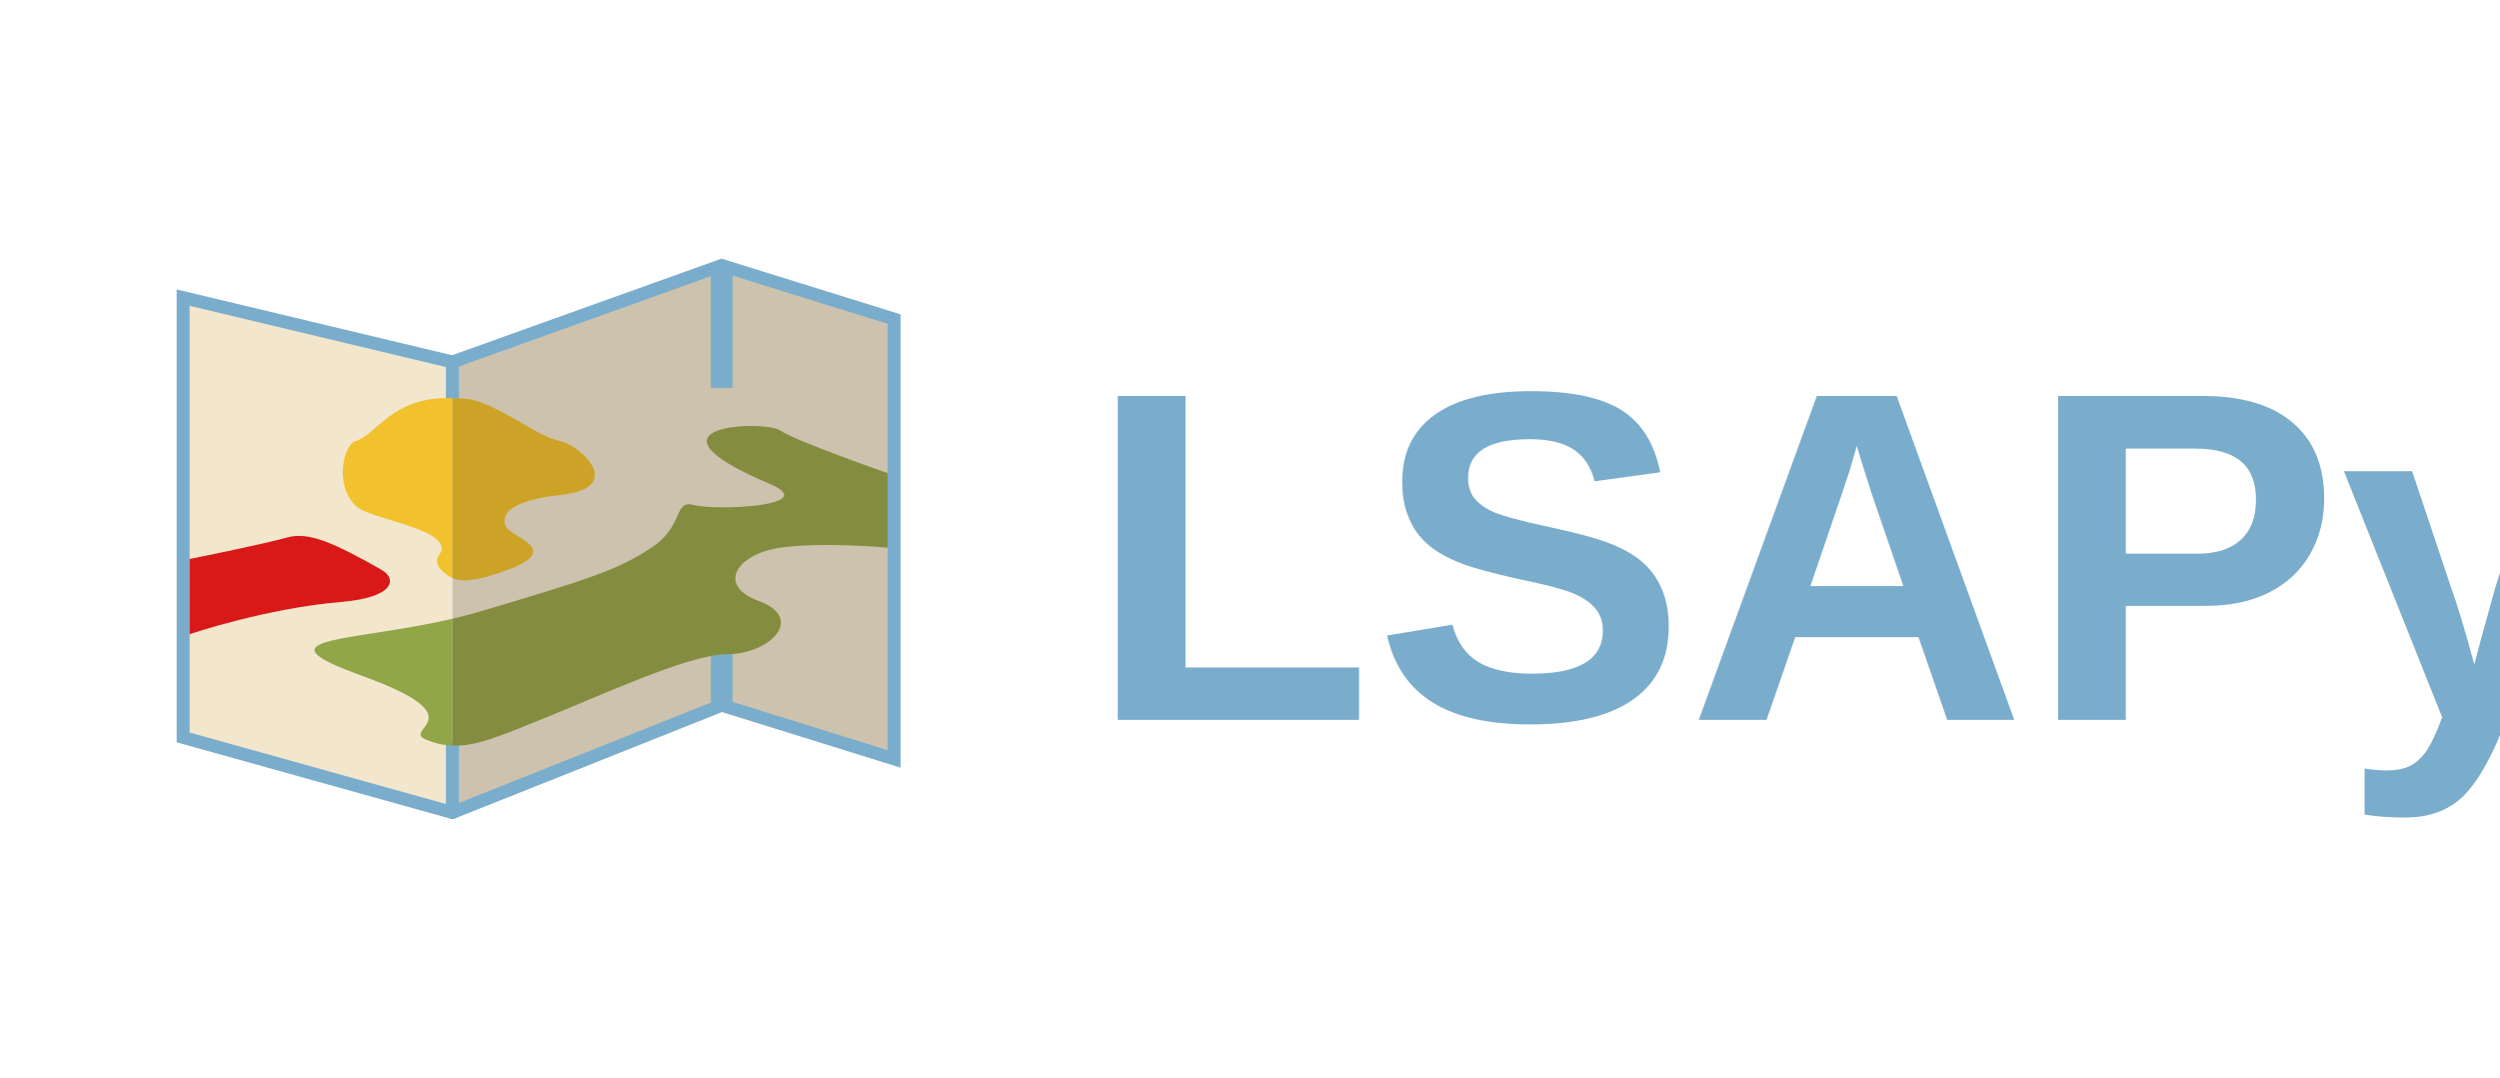
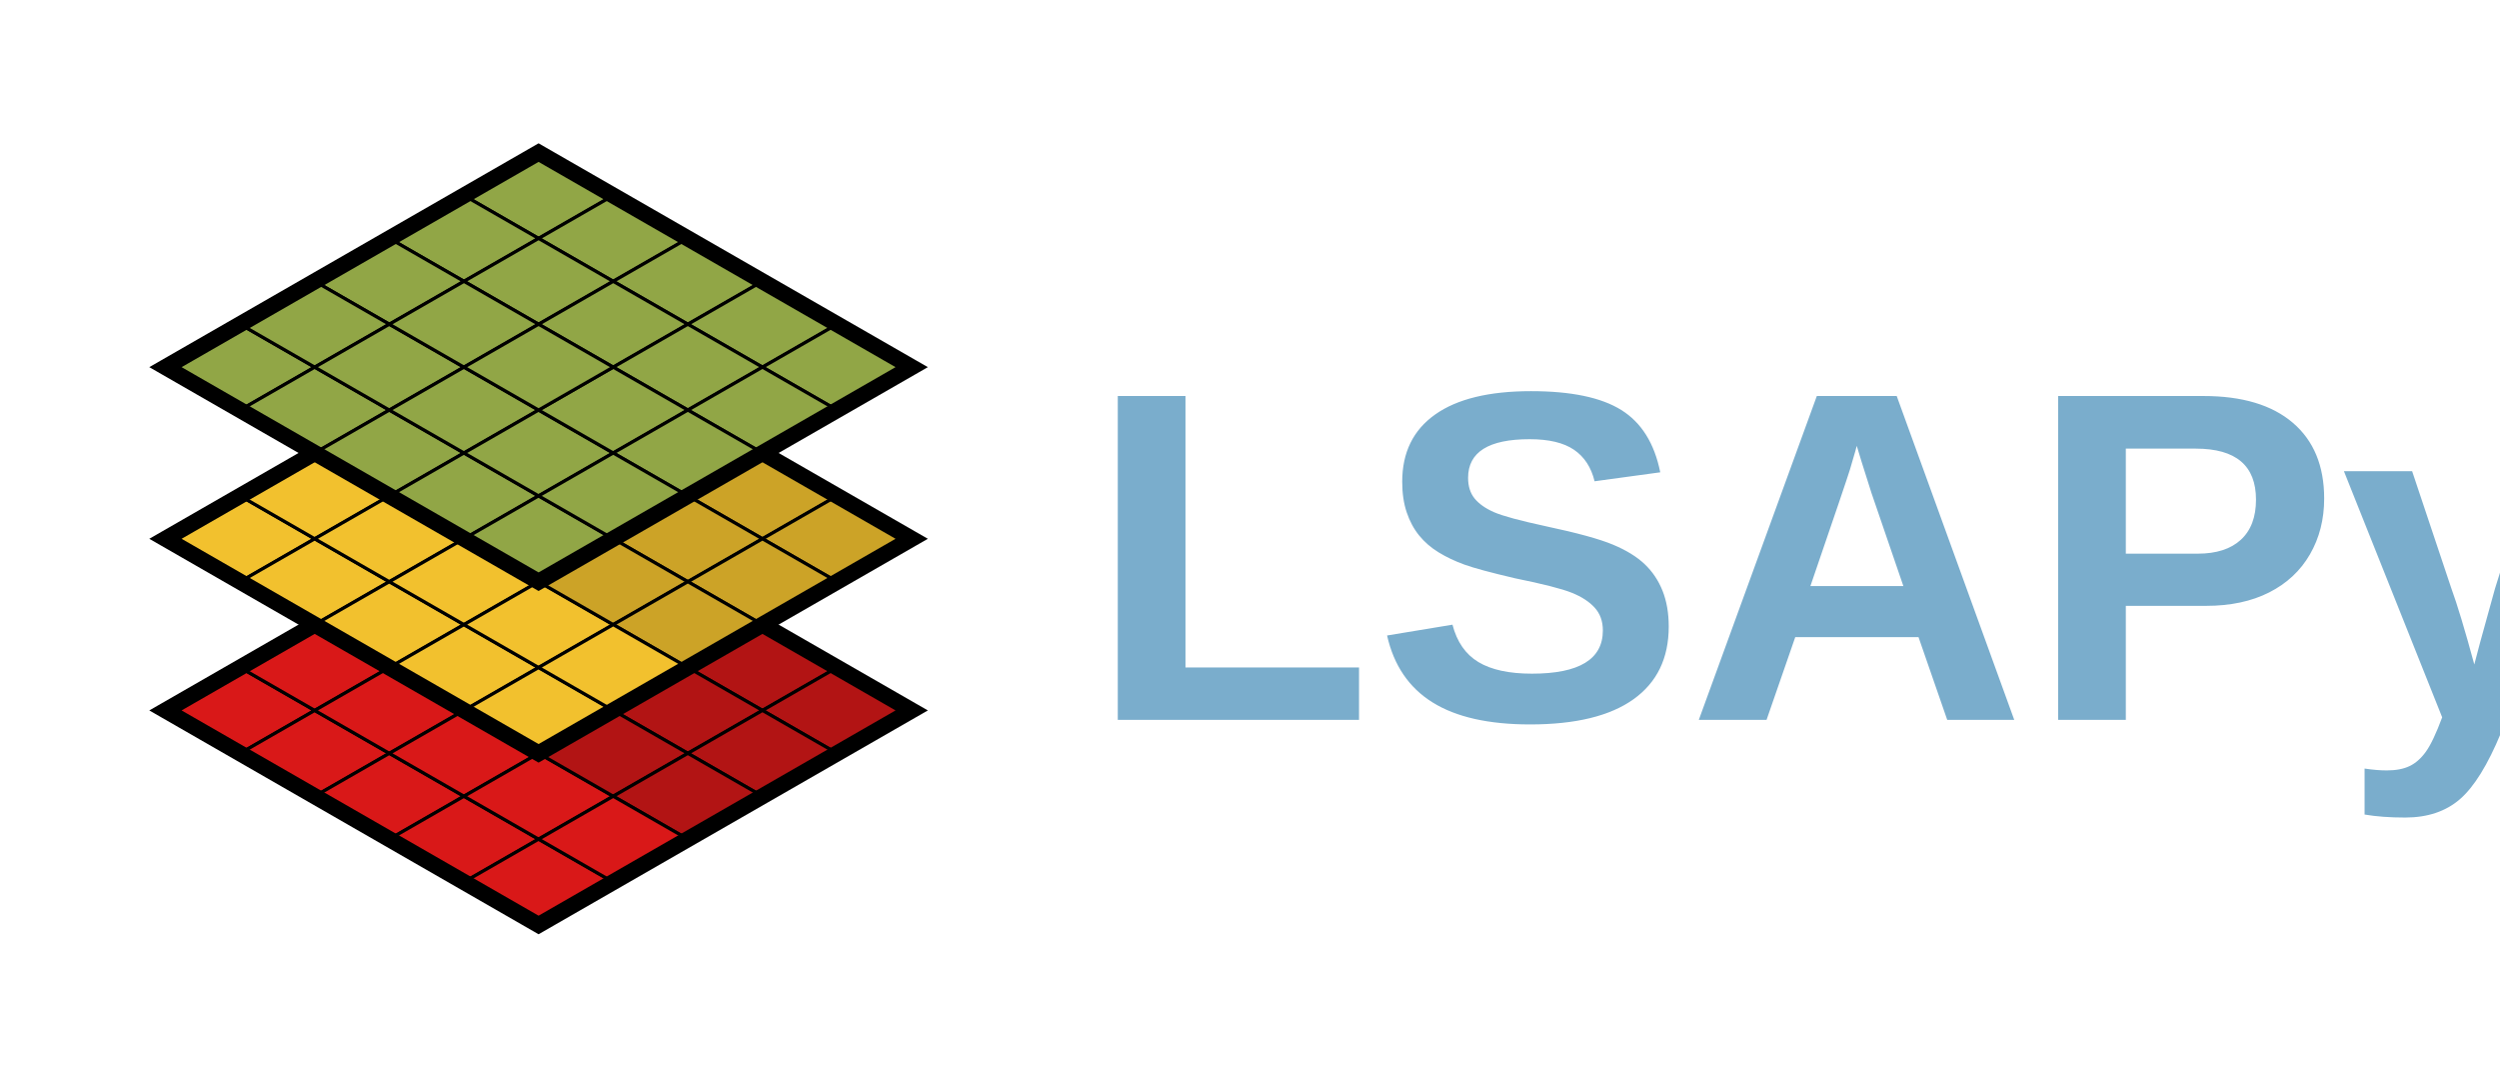
<svg xmlns="http://www.w3.org/2000/svg" width="1160" height="500" viewBox="0 0 1160 500" version="1.1" id="svg1" xml:space="preserve">
  <defs id="defs1" />
-   <g id="g70" transform="matrix(0.9999588,0,0,0.9954898,10.00988,0.5482856)" style="display:inline;stroke-width:1.002">
-     <path id="path62" style="fill:#f2e6cd;fill-opacity:1;stroke:#7aadcc;stroke-width:6.014;stroke-linecap:round;stroke-linejoin:miter;stroke-dasharray:none;stroke-opacity:1" d="m 200,378.164 -125,-35 v -205 0 l 125,30" />
-     <path id="path63" style="fill:#ccc2ad;fill-opacity:1;stroke:#7aadcc;stroke-width:6.014;stroke-linecap:round;stroke-linejoin:miter;stroke-dasharray:none;stroke-opacity:1" d="m 200,168.164 v 0 l 125,-45 80,25 v 205 l -80,-25 -125,50 v 0" />
-     <path style="fill:none;stroke:#7aadcc;stroke-width:6.014;stroke-linecap:butt;stroke-linejoin:miter;stroke-dasharray:none;stroke-opacity:1" d="m 324.998,122.87 v 18.082 M 325,300.664 v 33.164" id="path64" transform="translate(-125,44.33583)" />
-     <path style="fill:none;stroke:#7aadcc;stroke-width:10.023;stroke-linecap:butt;stroke-linejoin:miter;stroke-dasharray:none;stroke-opacity:1" d="m 325.004,123.006 4.4e-4,57.258 m 0.004,121.315 -0.004,27.356" id="path65" />
-     <path id="path66" style="fill:#91a646;fill-opacity:1;stroke:none;stroke-width:1.002px;stroke-linecap:butt;stroke-linejoin:miter;stroke-opacity:1" d="m 200,287.852 c -46.392,10.897 -92.405,8.29 -42.176,26.5 54.815,19.872 18.091,24.841 29.898,29.809 4.234,1.781 8.244,2.651 12.277,2.807 z" />
-     <path id="path67" style="fill:#838c3f;fill-opacity:1;stroke:none;stroke-width:1.002px;stroke-linecap:butt;stroke-linejoin:miter;stroke-opacity:1" d="m 200,287.852 v 59.115 c 11.867,0.457 23.942,-5.327 42.537,-12.742 24.916,-9.936 67.042,-29.809 84.715,-29.809 19.933,0 36.83,-16.772 14.949,-24.84 -19.933,-7.35 -9.966,-21.983 9.967,-24.84 19.933,-2.857 49.832,0 49.832,0 v -34.775 c 0,0 -42.735,-14.905 -49.832,-19.873 -7.097,-4.968 -69.764,-2.685 -4.982,24.84 24.687,10.489 -24.916,12.636 -34.883,9.938 -9.966,-2.698 -4.297,9.479 -19.934,19.871 -15.637,10.393 -28.522,14.493 -79.73,29.809 -4.169,1.247 -8.403,2.312 -12.639,3.307 z" />
-     <path id="path68" style="fill:#f2c12e;fill-opacity:1;stroke:none;stroke-width:1.002px;stroke-linecap:butt;stroke-linejoin:miter;stroke-opacity:1" d="m 200,184.998 c -27.979,-0.971 -34.987,17.045 -44.992,20.07 -5.448,1.647 -10.013,20.068 0,30.102 6.19,6.203 40.053,10.034 40.053,20.068 0,2.704 -5.007,5.016 0,10.033 1.507,1.51 3.022,2.772 4.939,3.607 z" />
-     <path id="path69" style="fill:#cca327;fill-opacity:1;stroke:none;stroke-width:1.002px;stroke-linecap:butt;stroke-linejoin:miter;stroke-opacity:1" d="m 200,184.998 v 83.881 c 4.451,1.939 11.104,1.546 25.102,-3.607 26.411,-9.724 2.862,-15.051 0,-20.068 -2.862,-5.017 -2e-4,-12.34 25.033,-15.051 30.278,-3.279 10.013,-22.601 0,-25.084 -9.72,-2.411 -14.964,-7.498 -30.039,-15.051 -10.013,-5.017 -13.022,-4.767 -20.027,-5.018 -0.023,-8.3e-4 -0.045,-0.001 -0.068,-0.002 z" />
-     <path style="fill:#d91818;fill-opacity:1;stroke:none;stroke-width:1.002px;stroke-linecap:butt;stroke-linejoin:miter;stroke-opacity:1" d="m 78,260 c 0,0 34.417,-6.918 45.213,-10.01 10.047,-2.878 21.82,2.52 43.831,15.015 7.275,4.13 6.405,12.888 -18.713,15.015 C 113.292,282.988 78,295.035 78,295.035 Z" id="path70" />
+   <g id="g1" transform="translate(-327.7076,66.95293)">
+     <g id="g61" style="display:inline;fill:#ccc2ad;fill-opacity:1;stroke:#000000;stroke-width:0.375;stroke-dasharray:none;stroke-opacity:1" transform="matrix(3.999835,0,0,3.981959,248.6315,-65.8254)">
+       <path style="display:inline;fill:#d91818;fill-opacity:1;stroke:#000000;stroke-width:0.375;stroke-linecap:butt;stroke-linejoin:miter;stroke-dasharray:none;stroke-opacity:1" d="m 82.272,57.5 -8.66,5 8.66,5 8.66,-5 z" id="path1" />
+       <path style="display:inline;fill:#d91818;fill-opacity:1;stroke:#000000;stroke-width:0.375;stroke-linecap:butt;stroke-linejoin:miter;stroke-dasharray:none;stroke-opacity:1" d="m 73.612,62.5 -8.66,5 8.66,5 8.66,-5 z" id="path2" />
+       <path style="display:inline;fill:#d91818;fill-opacity:1;stroke:#000000;stroke-width:0.375;stroke-linecap:butt;stroke-linejoin:miter;stroke-dasharray:none;stroke-opacity:1" d="m 47.631,77.5 -8.66,5 8.66,5 8.66,-5 z" id="path3" />
+       <path style="display:inline;fill:#d91818;fill-opacity:1;stroke:#000000;stroke-width:0.375;stroke-linecap:butt;stroke-linejoin:miter;stroke-dasharray:none;stroke-opacity:1" d="m 64.952,67.5 -8.66,5 8.66,5 8.66,-5 z" id="path4" />
+       <path style="display:inline;fill:#d91818;fill-opacity:1;stroke:#000000;stroke-width:0.375;stroke-linecap:butt;stroke-linejoin:miter;stroke-dasharray:none;stroke-opacity:1" d="m 56.292,72.5 -8.66,5 8.66,5 8.66,-5 z" id="path5" />
+       <path style="display:inline;fill:#d91818;fill-opacity:1;stroke:#000000;stroke-width:0.375;stroke-linecap:butt;stroke-linejoin:miter;stroke-dasharray:none;stroke-opacity:1" d="m 56.292,82.5 -8.66,5 8.66,5 8.66,-5 z" id="path6" />
+       <path style="display:inline;fill:#d91818;fill-opacity:1;stroke:#000000;stroke-width:0.375;stroke-linecap:butt;stroke-linejoin:miter;stroke-dasharray:none;stroke-opacity:1" d="m 90.933,62.5 -8.66,5 8.66,5 8.66,-5 z" id="path7" />
+       <path style="display:inline;fill:#d91818;fill-opacity:1;stroke:#000000;stroke-width:0.375;stroke-linecap:butt;stroke-linejoin:miter;stroke-dasharray:none;stroke-opacity:1" d="m 64.952,77.5 -8.66,5 8.66,5 8.66,-5 z" id="path8" />
+       <path style="display:inline;fill:#d91818;fill-opacity:1;stroke:#000000;stroke-width:0.375;stroke-linecap:butt;stroke-linejoin:miter;stroke-dasharray:none;stroke-opacity:1" d="m 82.272,67.5 -8.66,5 8.66,5 8.66,-5 z" id="path9" />
+       <path style="display:inline;fill:#d91818;fill-opacity:1;stroke:#000000;stroke-width:0.375;stroke-linecap:butt;stroke-linejoin:miter;stroke-dasharray:none;stroke-opacity:1" d="m 73.612,72.5 -8.66,5 8.66,5 8.66,-5 z" id="path10" />
+       <path style="display:inline;fill:#d91818;fill-opacity:1;stroke:#000000;stroke-width:0.375;stroke-linecap:butt;stroke-linejoin:miter;stroke-dasharray:none;stroke-opacity:1" d="m 99.593,67.5 -8.66,5 8.66,5 8.66,-5 z" id="path11" />
+       <path style="display:inline;fill:#d91818;fill-opacity:1;stroke:#000000;stroke-width:0.375;stroke-linecap:butt;stroke-linejoin:miter;stroke-dasharray:none;stroke-opacity:1" d="m 90.933,72.5 -8.66,5 8.66,5 8.66,-5 z" id="path12" />
+       <path style="display:inline;fill:#d91818;fill-opacity:1;stroke:#000000;stroke-width:0.375;stroke-linecap:butt;stroke-linejoin:miter;stroke-dasharray:none;stroke-opacity:1" d="m 64.952,87.5 -8.66,5 8.66,5 8.66,-5 z" id="path13" />
+       <path style="display:inline;fill:#d91818;fill-opacity:1;stroke:#000000;stroke-width:0.375;stroke-linecap:butt;stroke-linejoin:miter;stroke-dasharray:none;stroke-opacity:1" d="m 73.612,82.5 -8.66,5 8.66,5 8.66,-5 z" id="path14" />
+       <path style="display:inline;fill:#d91818;fill-opacity:1;stroke:#000000;stroke-width:0.375;stroke-linecap:butt;stroke-linejoin:miter;stroke-dasharray:none;stroke-opacity:1" d="M 73.612,92.5 64.952,97.5 73.612,102.5 82.272,97.5 Z" id="path15" />
+       <path style="display:inline;fill:#b21414;fill-opacity:1;stroke:#000000;stroke-width:0.375;stroke-linecap:butt;stroke-linejoin:miter;stroke-dasharray:none;stroke-opacity:1" d="m 108.253,72.5 -8.66,5 8.66,5 8.66,-5 z" id="path16" />
+       <path style="display:inline;fill:#d91818;fill-opacity:1;stroke:#000000;stroke-width:0.375;stroke-linecap:butt;stroke-linejoin:miter;stroke-dasharray:none;stroke-opacity:1" d="m 82.272,87.5 -8.66,5 8.66,5 8.66,-5 z" id="path17" />
+       <path style="display:inline;fill:#b21414;fill-opacity:1;stroke:#000000;stroke-width:0.375;stroke-linecap:butt;stroke-linejoin:miter;stroke-dasharray:none;stroke-opacity:1" d="m 99.593,77.5 -8.66,5 8.66,5 8.66,-5 z" id="path18" />
+       <path style="display:inline;fill:#b21414;fill-opacity:1;stroke:#000000;stroke-width:0.375;stroke-linecap:butt;stroke-linejoin:miter;stroke-dasharray:none;stroke-opacity:1" d="m 90.933,82.5 -8.66,5 8.66,5 8.66,-5 z" id="path19" />
+       <path style="display:inline;fill:#b21414;fill-opacity:1;stroke:#000000;stroke-width:0.375;stroke-linecap:butt;stroke-linejoin:miter;stroke-dasharray:none;stroke-opacity:1" d="m 116.913,77.5 -8.66,5 8.66,5 8.66,-5 z" id="path20" />
+       <path style="display:inline;fill:#b21414;fill-opacity:1;stroke:#000000;stroke-width:0.375;stroke-linecap:butt;stroke-linejoin:miter;stroke-dasharray:none;stroke-opacity:1" d="m 108.253,82.5 -8.66,5 8.66,5 8.66,-5 z" id="path21" />
+       <path style="display:inline;fill:#d91818;fill-opacity:1;stroke:#000000;stroke-width:0.375;stroke-linecap:butt;stroke-linejoin:miter;stroke-dasharray:none;stroke-opacity:1" d="m 82.272,97.5 -8.66,5 8.66,5 8.66,-5 z" id="path22" />
+       <path style="display:inline;fill:#b21414;fill-opacity:1;stroke:#000000;stroke-width:0.375;stroke-linecap:butt;stroke-linejoin:miter;stroke-dasharray:none;stroke-opacity:1" d="M 99.593,87.5 90.933,92.5 99.593,97.5 108.253,92.5 Z" id="path23" />
+       <path style="display:inline;fill:#d91818;fill-opacity:1;stroke:#000000;stroke-width:0.375;stroke-linecap:butt;stroke-linejoin:miter;stroke-dasharray:none;stroke-opacity:1" d="m 90.933,92.5 -8.66,5 8.66,5 8.66,-5 z" id="path24" />
+       <path style="display:inline;fill:#d91818;fill-opacity:1;stroke:#000000;stroke-width:0.375;stroke-linecap:butt;stroke-linejoin:miter;stroke-dasharray:none;stroke-opacity:1" d="m 82.272,77.5 -8.66,5 8.66,5 8.66,-5 z" id="path60" />
+       <path style="display:inline;fill:none;stroke:#000000;stroke-width:1.875;stroke-linecap:butt;stroke-linejoin:miter;stroke-dasharray:none;stroke-opacity:1" d="M 82.272,97.5 125.574,122.5 82.272,147.5 38.971,122.5 Z" id="path61" transform="translate(2.5e-6,-40)" />
+     </g>
+     <g id="g101" style="display:inline;fill:#ccc2ad;fill-opacity:1;stroke:#000000;stroke-width:0.375;stroke-dasharray:none;stroke-opacity:1" transform="matrix(3.999835,0,0,3.981959,248.6314,-145.4646)">
+       <path style="display:inline;fill:#f2c12e;fill-opacity:1;stroke:#000000;stroke-width:0.375;stroke-linecap:butt;stroke-linejoin:miter;stroke-dasharray:none;stroke-opacity:1" d="m 82.272,57.5 -8.66,5 8.66,5 8.66,-5 z" id="path62-7" />
+       <path style="display:inline;fill:#f2c12e;fill-opacity:1;stroke:#000000;stroke-width:0.375;stroke-linecap:butt;stroke-linejoin:miter;stroke-dasharray:none;stroke-opacity:1" d="m 73.612,62.5 -8.66,5 8.66,5 8.66,-5 z" id="path63-1" />
+       <path style="display:inline;fill:#f2c12e;fill-opacity:1;stroke:#000000;stroke-width:0.375;stroke-linecap:butt;stroke-linejoin:miter;stroke-dasharray:none;stroke-opacity:1" d="m 47.631,77.5 -8.66,5 8.66,5 8.66,-5 z" id="path64-2" />
+       <path style="display:inline;fill:#f2c12e;fill-opacity:1;stroke:#000000;stroke-width:0.375;stroke-linecap:butt;stroke-linejoin:miter;stroke-dasharray:none;stroke-opacity:1" d="m 64.952,67.5 -8.66,5 8.66,5 8.66,-5 z" id="path65-0" />
+       <path style="display:inline;fill:#f2c12e;fill-opacity:1;stroke:#000000;stroke-width:0.375;stroke-linecap:butt;stroke-linejoin:miter;stroke-dasharray:none;stroke-opacity:1" d="m 56.292,72.5 -8.66,5 8.66,5 8.66,-5 z" id="path66-0" />
+       <path style="display:inline;fill:#f2c12e;fill-opacity:1;stroke:#000000;stroke-width:0.375;stroke-linecap:butt;stroke-linejoin:miter;stroke-dasharray:none;stroke-opacity:1" d="m 56.292,82.5 -8.66,5 8.66,5 8.66,-5 z" id="path67-1" />
+       <path style="display:inline;fill:#f2c12e;fill-opacity:1;stroke:#000000;stroke-width:0.375;stroke-linecap:butt;stroke-linejoin:miter;stroke-dasharray:none;stroke-opacity:1" d="m 90.933,62.5 -8.66,5 8.66,5 8.66,-5 z" id="path68-0" />
+       <path style="display:inline;fill:#f2c12e;fill-opacity:1;stroke:#000000;stroke-width:0.375;stroke-linecap:butt;stroke-linejoin:miter;stroke-dasharray:none;stroke-opacity:1" d="m 64.952,77.5 -8.66,5 8.66,5 8.66,-5 z" id="path69-3" />
+       <path style="display:inline;fill:#f2c12e;fill-opacity:1;stroke:#000000;stroke-width:0.375;stroke-linecap:butt;stroke-linejoin:miter;stroke-dasharray:none;stroke-opacity:1" d="m 82.272,67.5 -8.66,5 8.66,5 8.66,-5 z" id="path70-0" />
+       <path style="display:inline;fill:#f2c12e;fill-opacity:1;stroke:#000000;stroke-width:0.375;stroke-linecap:butt;stroke-linejoin:miter;stroke-dasharray:none;stroke-opacity:1" d="m 73.612,72.5 -8.66,5 8.66,5 8.66,-5 z" id="path71" />
+       <path style="display:inline;fill:#f2c12e;fill-opacity:1;stroke:#000000;stroke-width:0.375;stroke-linecap:butt;stroke-linejoin:miter;stroke-dasharray:none;stroke-opacity:1" d="m 99.593,67.5 -8.66,5 8.66,5 8.66,-5 z" id="path72" />
+       <path style="display:inline;fill:#f2c12e;fill-opacity:1;stroke:#000000;stroke-width:0.375;stroke-linecap:butt;stroke-linejoin:miter;stroke-dasharray:none;stroke-opacity:1" d="m 90.933,72.5 -8.66,5 8.66,5 8.66,-5 z" id="path73" />
+       <path style="display:inline;fill:#f2c12e;fill-opacity:1;stroke:#000000;stroke-width:0.375;stroke-linecap:butt;stroke-linejoin:miter;stroke-dasharray:none;stroke-opacity:1" d="m 64.952,87.5 -8.66,5 8.66,5 8.66,-5 z" id="path74" />
+       <path style="display:inline;fill:#f2c12e;fill-opacity:1;stroke:#000000;stroke-width:0.375;stroke-linecap:butt;stroke-linejoin:miter;stroke-dasharray:none;stroke-opacity:1" d="m 73.612,82.5 -8.66,5 8.66,5 8.66,-5 z" id="path75" />
+       <path style="display:inline;fill:#f2c12e;fill-opacity:1;stroke:#000000;stroke-width:0.375;stroke-linecap:butt;stroke-linejoin:miter;stroke-dasharray:none;stroke-opacity:1" d="M 73.612,92.5 64.952,97.5 73.612,102.5 82.272,97.5 Z" id="path76" />
+       <path style="display:inline;fill:#cca327;fill-opacity:1;stroke:#000000;stroke-width:0.375;stroke-linecap:butt;stroke-linejoin:miter;stroke-dasharray:none;stroke-opacity:1" d="m 108.253,72.5 -8.66,5 8.66,5 8.66,-5 z" id="path77" />
+       <path style="display:inline;fill:#f2c12e;fill-opacity:1;stroke:#000000;stroke-width:0.375;stroke-linecap:butt;stroke-linejoin:miter;stroke-dasharray:none;stroke-opacity:1" d="m 82.272,87.5 -8.66,5 8.66,5 8.66,-5 z" id="path78" />
+       <path style="display:inline;fill:#cca327;fill-opacity:1;stroke:#000000;stroke-width:0.375;stroke-linecap:butt;stroke-linejoin:miter;stroke-dasharray:none;stroke-opacity:1" d="m 99.593,77.5 -8.66,5 8.66,5 8.66,-5 z" id="path79" />
+       <path style="display:inline;fill:#cca327;fill-opacity:1;stroke:#000000;stroke-width:0.375;stroke-linecap:butt;stroke-linejoin:miter;stroke-dasharray:none;stroke-opacity:1" d="m 90.933,82.5 -8.66,5 8.66,5 8.66,-5 z" id="path80" />
+       <path style="display:inline;fill:#cca327;fill-opacity:1;stroke:#000000;stroke-width:0.375;stroke-linecap:butt;stroke-linejoin:miter;stroke-dasharray:none;stroke-opacity:1" d="m 116.913,77.5 -8.66,5 8.66,5 8.66,-5 z" id="path81" />
+       <path style="display:inline;fill:#cca327;fill-opacity:1;stroke:#000000;stroke-width:0.375;stroke-linecap:butt;stroke-linejoin:miter;stroke-dasharray:none;stroke-opacity:1" d="m 108.253,82.5 -8.66,5 8.66,5 8.66,-5 z" id="path82" />
+       <path style="display:inline;fill:#f2c12e;fill-opacity:1;stroke:#000000;stroke-width:0.375;stroke-linecap:butt;stroke-linejoin:miter;stroke-dasharray:none;stroke-opacity:1" d="m 82.272,97.5 -8.66,5 8.66,5 8.66,-5 z" id="path83" />
+       <path style="display:inline;fill:#cca327;fill-opacity:1;stroke:#000000;stroke-width:0.375;stroke-linecap:butt;stroke-linejoin:miter;stroke-dasharray:none;stroke-opacity:1" d="M 99.593,87.5 90.933,92.5 99.593,97.5 108.253,92.5 Z" id="path84" />
+       <path style="display:inline;fill:#f2c12e;fill-opacity:1;stroke:#000000;stroke-width:0.375;stroke-linecap:butt;stroke-linejoin:miter;stroke-dasharray:none;stroke-opacity:1" d="m 90.933,92.5 -8.66,5 8.66,5 8.66,-5 z" id="path25" />
+       <path style="display:inline;fill:#f2c12e;fill-opacity:1;stroke:#000000;stroke-width:0.375;stroke-linecap:butt;stroke-linejoin:miter;stroke-dasharray:none;stroke-opacity:1" d="m 82.272,77.5 -8.66,5 8.66,5 8.66,-5 z" id="path85" />
+       <path style="display:inline;fill:none;stroke:#000000;stroke-width:1.875;stroke-linecap:butt;stroke-linejoin:miter;stroke-dasharray:none;stroke-opacity:1" d="M 82.272,77.5 125.574,102.5 82.272,127.5 38.971,102.5 Z" id="path101" transform="translate(1.0000001e-5,-20.00001)" />
+     </g>
+     <g id="g195" style="display:inline;stroke:#000000;stroke-width:0.375;stroke-dasharray:none;stroke-opacity:1" transform="matrix(3.999835,0,0,3.981959,248.6315,-225.1038)">
+       <path style="display:inline;fill:#91a646;fill-opacity:1;stroke:#000000;stroke-width:0.375;stroke-linecap:butt;stroke-linejoin:miter;stroke-dasharray:none;stroke-opacity:1" d="m 82.272,57.5 -8.66,5 8.66,5 8.66,-5 z" id="path102" />
+       <path style="display:inline;fill:#91a646;fill-opacity:1;stroke:#000000;stroke-width:0.375;stroke-linecap:butt;stroke-linejoin:miter;stroke-dasharray:none;stroke-opacity:1" d="m 73.612,62.5 -8.66,5 8.66,5 8.66,-5 z" id="path103" />
+       <path style="display:inline;fill:#91a646;fill-opacity:1;stroke:#000000;stroke-width:0.375;stroke-linecap:butt;stroke-linejoin:miter;stroke-dasharray:none;stroke-opacity:1" d="m 47.631,77.5 -8.66,5 8.66,5 8.66,-5 z" id="path104" />
+       <path style="display:inline;fill:#91a646;fill-opacity:1;stroke:#000000;stroke-width:0.375;stroke-linecap:butt;stroke-linejoin:miter;stroke-dasharray:none;stroke-opacity:1" d="m 64.952,67.5 -8.66,5 8.66,5 8.66,-5 z" id="path105" />
+       <path style="display:inline;fill:#91a646;fill-opacity:1;stroke:#000000;stroke-width:0.375;stroke-linecap:butt;stroke-linejoin:miter;stroke-dasharray:none;stroke-opacity:1" d="m 56.292,72.5 -8.66,5 8.66,5 8.66,-5 z" id="path106" />
+       <path style="display:inline;fill:#91a646;fill-opacity:1;stroke:#000000;stroke-width:0.375;stroke-linecap:butt;stroke-linejoin:miter;stroke-dasharray:none;stroke-opacity:1" d="m 56.292,82.5 -8.66,5 8.66,5 8.66,-5 z" id="path107" />
+       <path style="display:inline;fill:#91a646;fill-opacity:1;stroke:#000000;stroke-width:0.375;stroke-linecap:butt;stroke-linejoin:miter;stroke-dasharray:none;stroke-opacity:1" d="m 90.933,62.5 -8.66,5 8.66,5 8.66,-5 z" id="path108" />
+       <path style="display:inline;fill:#91a646;fill-opacity:1;stroke:#000000;stroke-width:0.375;stroke-linecap:butt;stroke-linejoin:miter;stroke-dasharray:none;stroke-opacity:1" d="m 64.952,77.5 -8.66,5 8.66,5 8.66,-5 z" id="path109" />
+       <path style="display:inline;fill:#91a646;fill-opacity:1;stroke:#000000;stroke-width:0.375;stroke-linecap:butt;stroke-linejoin:miter;stroke-dasharray:none;stroke-opacity:1" d="m 82.272,67.5 -8.66,5 8.66,5 8.66,-5 z" id="path110" />
+       <path style="display:inline;fill:#91a646;fill-opacity:1;stroke:#000000;stroke-width:0.375;stroke-linecap:butt;stroke-linejoin:miter;stroke-dasharray:none;stroke-opacity:1" d="m 73.612,72.5 -8.66,5 8.66,5 8.66,-5 z" id="path111" />
+       <path style="display:inline;fill:#91a646;fill-opacity:1;stroke:#000000;stroke-width:0.375;stroke-linecap:butt;stroke-linejoin:miter;stroke-dasharray:none;stroke-opacity:1" d="m 99.593,67.5 -8.66,5 8.66,5 8.66,-5 z" id="path112" />
+       <path style="display:inline;fill:#91a646;fill-opacity:1;stroke:#000000;stroke-width:0.375;stroke-linecap:butt;stroke-linejoin:miter;stroke-dasharray:none;stroke-opacity:1" d="m 90.933,72.5 -8.66,5 8.66,5 8.66,-5 z" id="path113" />
+       <path style="display:inline;fill:#91a646;fill-opacity:1;stroke:#000000;stroke-width:0.375;stroke-linecap:butt;stroke-linejoin:miter;stroke-dasharray:none;stroke-opacity:1" d="m 64.952,87.5 -8.66,5 8.66,5 8.66,-5 z" id="path114" />
+       <path style="display:inline;fill:#91a646;fill-opacity:1;stroke:#000000;stroke-width:0.375;stroke-linecap:butt;stroke-linejoin:miter;stroke-dasharray:none;stroke-opacity:1" d="m 73.612,82.5 -8.66,5 8.66,5 8.66,-5 z" id="path178" />
+       <path style="display:inline;fill:#91a646;fill-opacity:1;stroke:#000000;stroke-width:0.375;stroke-linecap:butt;stroke-linejoin:miter;stroke-dasharray:none;stroke-opacity:1" d="M 73.612,92.5 64.952,97.5 73.612,102.5 82.272,97.5 Z" id="path179" />
+       <path style="display:inline;fill:#91a646;fill-opacity:1;stroke:#000000;stroke-width:0.375;stroke-linecap:butt;stroke-linejoin:miter;stroke-dasharray:none;stroke-opacity:1" d="m 108.253,72.5 -8.66,5 8.66,5 8.66,-5 z" id="path180" />
+       <path style="display:inline;fill:#91a646;fill-opacity:1;stroke:#000000;stroke-width:0.375;stroke-linecap:butt;stroke-linejoin:miter;stroke-dasharray:none;stroke-opacity:1" d="m 82.272,87.5 -8.66,5 8.66,5 8.66,-5 z" id="path181" />
+       <path style="display:inline;fill:#91a646;fill-opacity:1;stroke:#000000;stroke-width:0.375;stroke-linecap:butt;stroke-linejoin:miter;stroke-dasharray:none;stroke-opacity:1" d="m 99.593,77.5 -8.66,5 8.66,5 8.66,-5 z" id="path182" />
+       <path style="display:inline;fill:#91a646;fill-opacity:1;stroke:#000000;stroke-width:0.375;stroke-linecap:butt;stroke-linejoin:miter;stroke-dasharray:none;stroke-opacity:1" d="m 90.933,82.5 -8.66,5 8.66,5 8.66,-5 z" id="path183" />
+       <path style="display:inline;fill:#91a646;fill-opacity:1;stroke:#000000;stroke-width:0.375;stroke-linecap:butt;stroke-linejoin:miter;stroke-dasharray:none;stroke-opacity:1" d="m 116.913,77.5 -8.66,5 8.66,5 8.66,-5 z" id="path184" />
+       <path style="display:inline;fill:#91a646;fill-opacity:1;stroke:#000000;stroke-width:0.375;stroke-linecap:butt;stroke-linejoin:miter;stroke-dasharray:none;stroke-opacity:1" d="m 108.253,82.5 -8.66,5 8.66,5 8.66,-5 z" id="path185" />
+       <path style="display:inline;fill:#91a646;fill-opacity:1;stroke:#000000;stroke-width:0.375;stroke-linecap:butt;stroke-linejoin:miter;stroke-dasharray:none;stroke-opacity:1" d="m 82.272,97.5 -8.66,5 8.66,5 8.66,-5 z" id="path186" />
+       <path style="display:inline;fill:#91a646;fill-opacity:1;stroke:#000000;stroke-width:0.375;stroke-linecap:butt;stroke-linejoin:miter;stroke-dasharray:none;stroke-opacity:1" d="M 99.593,87.5 90.933,92.5 99.593,97.5 108.253,92.5 Z" id="path187" />
+       <path style="display:inline;fill:#91a646;fill-opacity:1;stroke:#000000;stroke-width:0.375;stroke-linecap:butt;stroke-linejoin:miter;stroke-dasharray:none;stroke-opacity:1" d="m 90.933,92.5 -8.66,5 8.66,5 8.66,-5 z" id="path188" />
+       <path style="display:inline;fill:#91a646;fill-opacity:1;stroke:#000000;stroke-width:0.375;stroke-linecap:butt;stroke-linejoin:miter;stroke-dasharray:none;stroke-opacity:1" d="m 82.272,77.5 -8.66,5 8.66,5 8.66,-5 z" id="path194" />
+       <path style="display:inline;fill:none;stroke:#000000;stroke-width:1.875;stroke-linecap:butt;stroke-linejoin:miter;stroke-dasharray:none;stroke-opacity:1" d="M 82.272,57.5 125.574,82.5 82.272,107.5 38.971,82.5 Z" id="path195" />
+     </g>
  </g>
  <text xml:space="preserve" style="display:inline;font-weight:900;font-stretch:condensed;font-size:218.329px;line-height:1;font-family:'Myriad Variable Concept';-inkscape-font-specification:'Myriad Variable Concept Heavy Condensed';letter-spacing:0px;word-spacing:0px;opacity:1;fill:#7aadcc;fill-opacity:1;stroke:none;stroke-width:10;stroke-linecap:round;stroke-dasharray:none;stroke-opacity:1;paint-order:stroke fill markers" x="494.442" y="333.883" id="text70" transform="matrix(0.9996179,0,0,1.000382,10.00006,-1.3666093e-4)">
    <tspan id="tspan70" x="494.442" y="333.883" style="font-style:normal;font-variant:normal;font-weight:bold;font-stretch:condensed;font-family:Arial;-inkscape-font-specification:'Arial Bold Condensed';fill:#7aadcc;fill-opacity:1;stroke-width:10">LSAPy</tspan>
  </text>
</svg>
